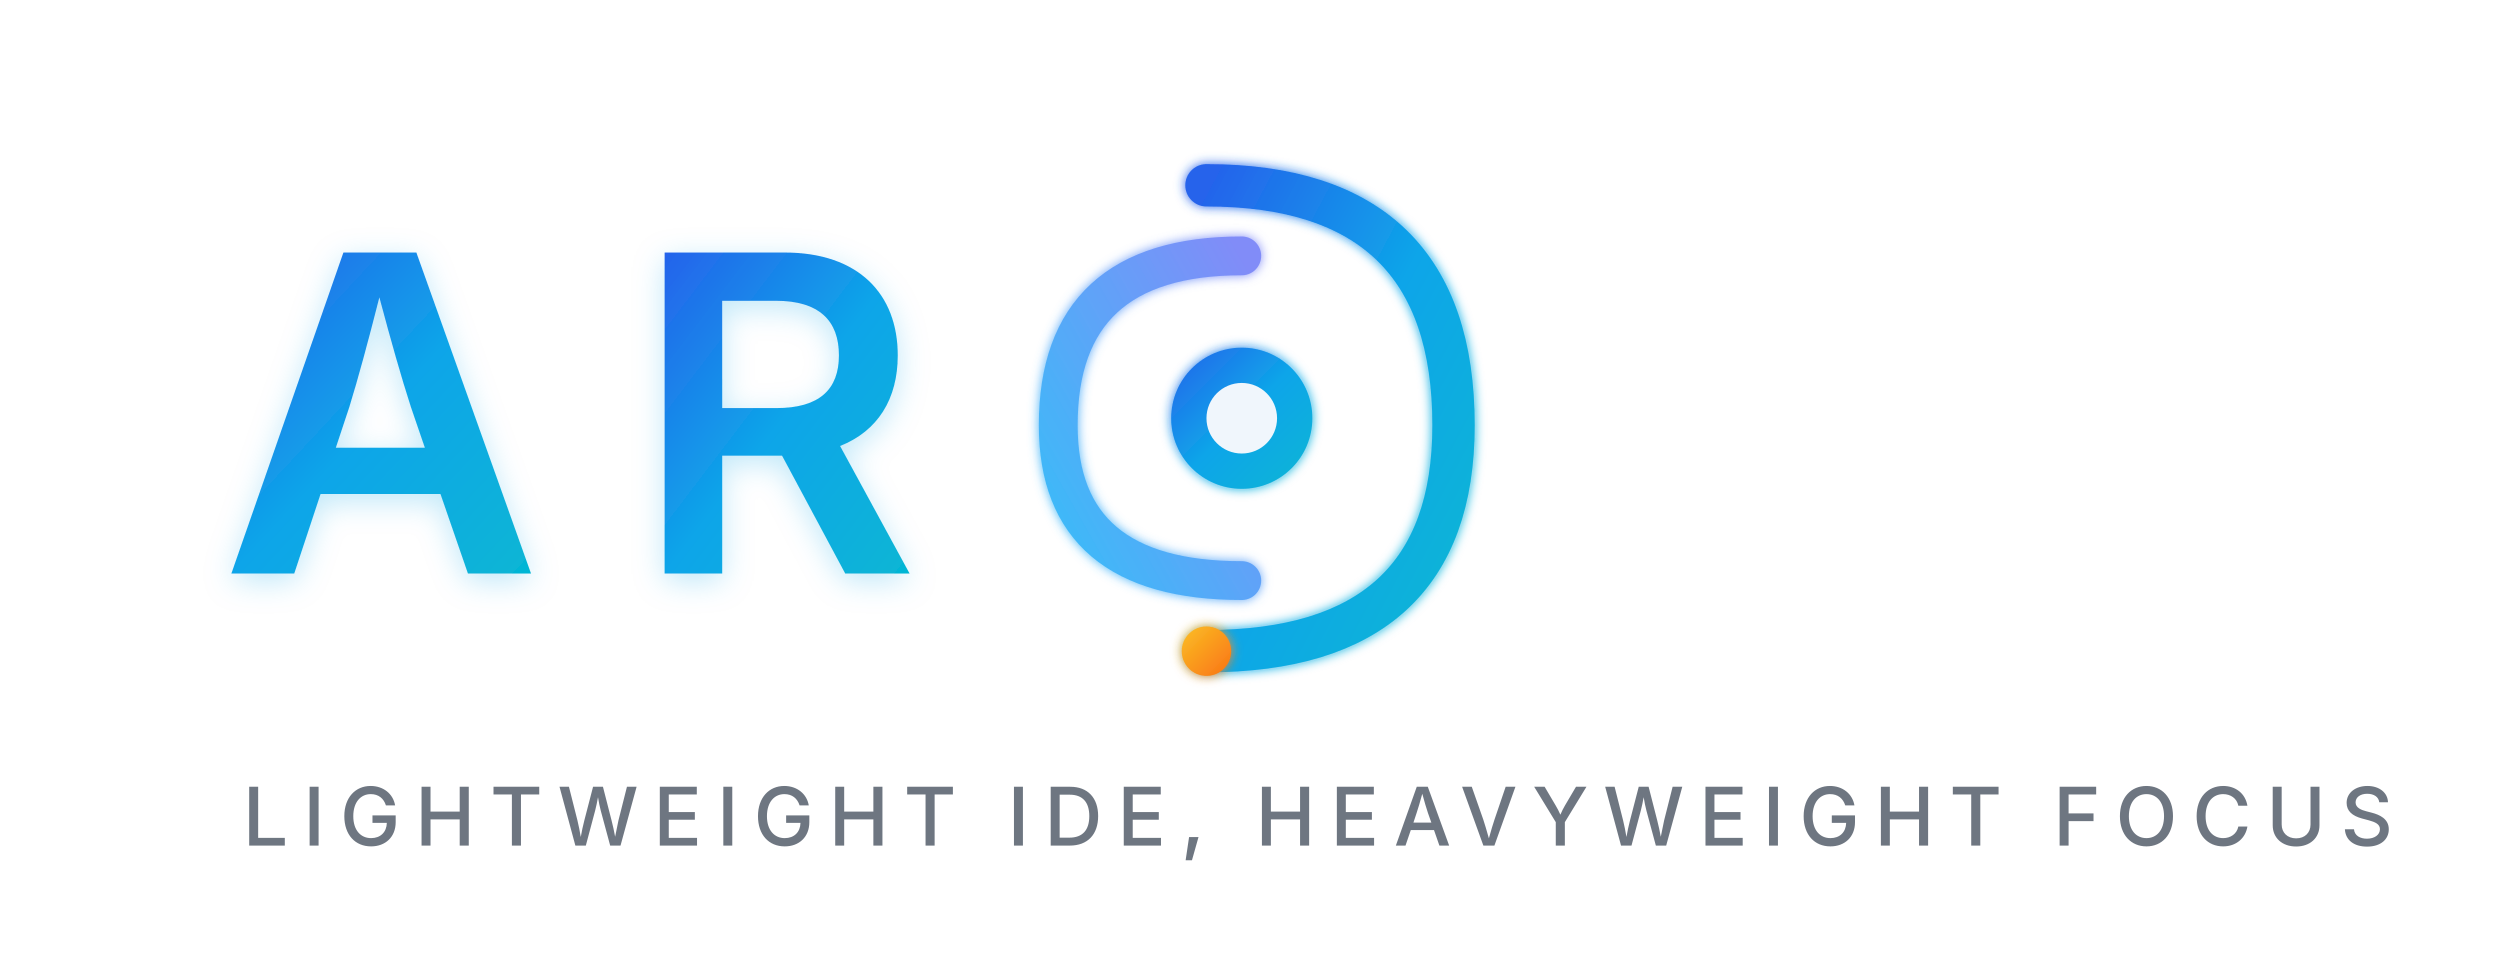
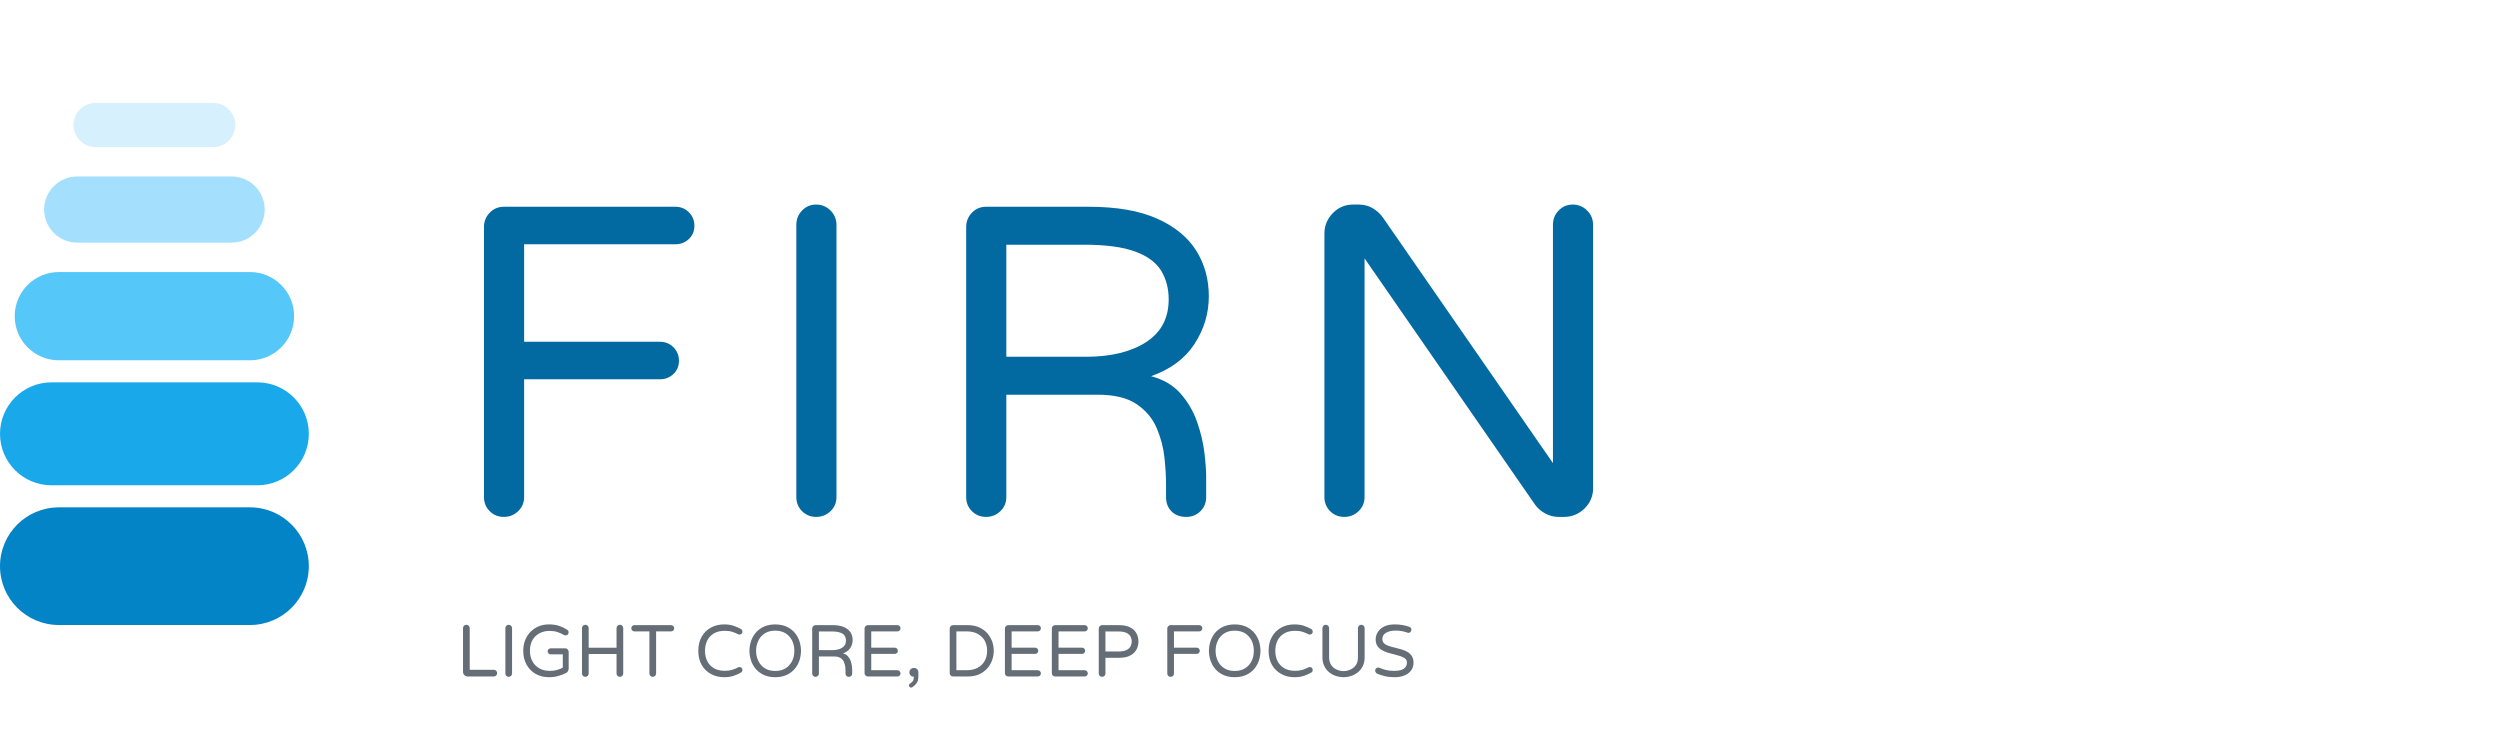
- <svg xmlns="http://www.w3.org/2000/svg" viewBox="0 0 340 130">
-   <defs>
-     <linearGradient id="arcGradient" x1="0%" y1="0%" x2="100%" y2="100%">
-       <stop offset="0%" stop-color="#2563EB" />
-       <stop offset="50%" stop-color="#0EA5E9" />
-       <stop offset="100%" stop-color="#06B6D4" />
-     </linearGradient>
-     <linearGradient id="accentGradient" x1="0%" y1="100%" x2="100%" y2="0%">
-       <stop offset="0%" stop-color="#38BDF8" />
-       <stop offset="100%" stop-color="#818CF8" />
-     </linearGradient>
-     <linearGradient id="sparkGradient" x1="0%" y1="0%" x2="100%" y2="100%">
-       <stop offset="0%" stop-color="#FBBF24" />
-       <stop offset="100%" stop-color="#F97316" />
-     </linearGradient>
-     <filter id="glow" x="-50%" y="-50%" width="200%" height="200%">
-       <feGaussianBlur stdDeviation="1.5" result="coloredBlur" />
-       <feMerge>
-         <feMergeNode in="coloredBlur" />
-         <feMergeNode in="SourceGraphic" />
-       </feMerge>
-     </filter>
-     <filter id="shadow" x="-20%" y="-20%" width="140%" height="140%">
-       <feDropShadow dx="0" dy="1" stdDeviation="2" flood-color="#0EA5E9" flood-opacity="0.25" />
-     </filter>
-     <filter id="sparkGlow" x="-100%" y="-100%" width="300%" height="300%">
-       <feGaussianBlur stdDeviation="1.5" result="blur" />
-       <feMerge>
-         <feMergeNode in="blur" />
-         <feMergeNode in="SourceGraphic" />
-       </feMerge>
-     </filter>
-   </defs>
-   <text x="30" y="78" font-family="'SF Pro Display', 'Inter', 'Segoe UI', system-ui, sans-serif" font-size="60" font-weight="600" letter-spacing="12" fill="url(#arcGradient)" filter="url(#shadow)">A</text>
-   <text x="86" y="78" font-family="'SF Pro Display', 'Inter', 'Segoe UI', system-ui, sans-serif" font-size="60" font-weight="600" letter-spacing="12" fill="url(#arcGradient)" filter="url(#shadow)">R</text>
-   <g transform="translate(166, 54) scale(0.48)">
-     <path d="M-4 -60 Q66 -60 66 8 Q66 72 -4 72" fill="none" stroke="url(#arcGradient)" stroke-width="12" stroke-linecap="round" filter="url(#glow)" />
-     <path d="M6 -40 Q-46 -40 -46 8 Q-46 52 6 52" fill="none" stroke="url(#accentGradient)" stroke-width="11" stroke-linecap="round" filter="url(#glow)" />
-     <circle cx="6" cy="6" r="20" fill="url(#arcGradient)" filter="url(#glow)" />
-     <circle cx="6" cy="6" r="10" fill="#F0F6FC" />
-     <circle cx="-4" cy="72" r="7" fill="url(#sparkGradient)" filter="url(#sparkGlow)" />
+ <svg xmlns="http://www.w3.org/2000/svg" viewBox="0 0 340 100">
+   <g transform="translate(0, 14)">
+     <rect x="10" y="0" width="22" height="6" rx="3" fill="#BAE6FD" opacity="0.6" />
+     <rect x="6" y="10" width="30" height="9" rx="4.5" fill="#7DD3FC" opacity="0.7" />
+     <rect x="2" y="23" width="38" height="12" rx="6" fill="#38BDF8" opacity="0.85" />
+     <rect x="0" y="38" width="42" height="14" rx="7" fill="#0EA5E9" opacity="0.95" />
+     <rect x="0" y="55" width="42" height="16" rx="8" fill="#0284C7" />
  </g>
-   <text x="33" y="115" font-family="'SF Pro Text', 'Inter', 'Segoe UI', system-ui, sans-serif" font-size="11" font-weight="500" letter-spacing="2" fill="#6E7681">
-     LIGHTWEIGHT IDE, HEAVYWEIGHT FOCUS
-   </text>
+   <g fill="#0369A1">
+     <g transform="translate(60, 70)">
+       <path d="M8.52 0.30L8.52 0.30Q7.38 0.30 6.60-0.48Q5.82-1.26 5.82-2.40L5.82-2.40L5.82-39.12Q5.82-40.26 6.60-41.07Q7.38-41.88 8.52-41.88L8.52-41.88L31.86-41.88Q32.94-41.88 33.69-41.13Q34.44-40.38 34.44-39.30L34.44-39.30Q34.44-38.22 33.69-37.50Q32.94-36.78 31.86-36.78L31.86-36.78L11.28-36.78L11.28-23.52L29.76-23.52Q30.84-23.52 31.59-22.77Q32.34-22.02 32.34-20.94L32.34-20.94Q32.34-19.86 31.59-19.14Q30.84-18.42 29.76-18.42L29.76-18.42L11.28-18.42L11.28-2.40Q11.28-1.26 10.47-0.48Q9.66 0.30 8.52 0.30Z" />
+     </g>
+     <g transform="translate(102.48, 70)">
+       <path d="M8.52 0.30L8.52 0.30Q7.38 0.30 6.60-0.48Q5.82-1.26 5.82-2.40L5.82-2.40L5.82-39.42Q5.82-40.56 6.60-41.37Q7.38-42.18 8.52-42.18L8.52-42.18Q9.66-42.18 10.47-41.37Q11.28-40.56 11.28-39.42L11.28-39.42L11.28-2.40Q11.28-1.26 10.47-0.48Q9.66 0.30 8.52 0.30Z" />
+     </g>
+     <g transform="translate(125.58, 70)">
+       <path d="M8.52 0.30L8.52 0.30Q7.38 0.30 6.60-0.48Q5.82-1.26 5.82-2.40L5.82-2.40L5.82-39.12Q5.82-40.26 6.60-41.07Q7.38-41.88 8.52-41.88L8.52-41.88L22.50-41.88Q28.20-41.88 31.80-40.26Q35.40-38.64 37.11-35.91Q38.82-33.18 38.82-29.70L38.82-29.70Q38.82-26.22 36.87-23.22Q34.92-20.22 30.96-18.84L30.96-18.84Q33.48-18.18 34.98-16.47Q36.48-14.76 37.23-12.60Q37.98-10.44 38.22-8.43Q38.46-6.42 38.46-5.16L38.46-5.16L38.46-2.40Q38.46-1.26 37.68-0.48Q36.90 0.30 35.76 0.30L35.76 0.30Q34.50 0.30 33.75-0.45Q33-1.20 33-2.40L33-2.40L33-4.20Q33-5.70 32.79-7.74Q32.58-9.78 31.74-11.76Q30.90-13.74 29.01-15.03Q27.12-16.32 23.70-16.32L23.70-16.32L11.28-16.32L11.28-2.40Q11.28-1.26 10.47-0.48Q9.66 0.30 8.52 0.30ZM11.28-36.72L11.28-21.48L22.14-21.48Q27.18-21.48 30.27-23.46Q33.36-25.44 33.36-29.28L33.36-29.28Q33.36-31.50 32.34-33.18Q31.32-34.86 28.80-35.79Q26.28-36.72 21.84-36.72L21.84-36.72L11.28-36.72Z" />
+     </g>
+     <g transform="translate(174.30, 70)">
+       <path d="M8.52 0.30L8.52 0.30Q7.38 0.30 6.60-0.48Q5.82-1.26 5.82-2.40L5.82-2.40L5.82-38.22Q5.82-39.84 6.96-41.01Q8.10-42.18 9.72-42.18L9.72-42.18L10.50-42.18Q11.52-42.18 12.36-41.70Q13.20-41.22 13.80-40.38L13.80-40.38L36.90-7.02L36.90-39.42Q36.90-40.56 37.68-41.37Q38.46-42.18 39.60-42.18L39.60-42.18Q40.74-42.18 41.55-41.37Q42.36-40.56 42.36-39.42L42.36-39.42L42.36-3.60Q42.36-1.98 41.19-0.84Q40.02 0.30 38.40 0.30L38.40 0.30L37.68 0.30Q36.72 0.30 35.88-0.15Q35.04-0.60 34.50-1.32L34.50-1.32L11.28-34.86L11.28-2.40Q11.28-1.26 10.47-0.48Q9.66 0.30 8.52 0.30Z" />
+     </g>
+   </g>
+   <g fill="#656D76" transform="translate(62, 92)">
+     <path d="M5.15 0L1.60 0Q1.34 0 1.16-0.18Q0.97-0.37 0.97-0.63L0.97-0.63L0.97-6.57Q0.97-6.76 1.10-6.90Q1.23-7.03 1.42-7.03L1.42-7.03Q1.61-7.03 1.75-6.90Q1.88-6.76 1.88-6.57L1.88-6.57L1.88-0.91L5.15-0.91Q5.34-0.91 5.48-0.78Q5.61-0.64 5.61-0.45L5.61-0.45Q5.61-0.26 5.48-0.13Q5.34 0 5.15 0L5.15 0ZM7.18 0.05L7.18 0.05Q6.99 0.05 6.86-0.08Q6.73-0.21 6.73-0.40L6.73-0.40L6.73-6.57Q6.73-6.76 6.86-6.90Q6.99-7.03 7.18-7.03L7.18-7.03Q7.37-7.03 7.50-6.90Q7.64-6.76 7.64-6.57L7.64-6.57L7.64-0.40Q7.64-0.21 7.50-0.08Q7.37 0.05 7.18 0.05ZM12.67 0.10L12.67 0.10Q11.62 0.10 10.83-0.36Q10.04-0.82 9.60-1.63Q9.16-2.43 9.16-3.48L9.16-3.48Q9.16-4.29 9.43-4.96Q9.70-5.62 10.17-6.09Q10.65-6.57 11.28-6.83Q11.91-7.08 12.64-7.08L12.64-7.08Q13.49-7.08 14.07-6.87Q14.66-6.66 15.13-6.36L15.13-6.36Q15.20-6.32 15.27-6.23Q15.33-6.14 15.33-6L15.33-6Q15.33-5.84 15.22-5.71Q15.11-5.59 14.91-5.59L14.91-5.59Q14.80-5.59 14.70-5.64L14.70-5.64Q14.26-5.90 13.79-6.05Q13.32-6.20 12.74-6.20L12.74-6.20Q11.99-6.20 11.38-5.88Q10.78-5.57 10.42-4.96Q10.07-4.36 10.07-3.48L10.07-3.48Q10.07-2.71 10.39-2.10Q10.71-1.48 11.32-1.12Q11.93-0.76 12.79-0.76L12.79-0.76Q13.32-0.76 13.76-0.89Q14.20-1.01 14.54-1.20L14.54-1.20L14.54-3.01L12.89-3.01Q12.72-3.01 12.60-3.13Q12.48-3.25 12.48-3.42L12.48-3.42Q12.48-3.59 12.60-3.71Q12.72-3.83 12.89-3.83L12.89-3.83L14.86-3.83Q15.06-3.83 15.20-3.69Q15.34-3.55 15.34-3.35L15.34-3.35L15.34-1.08Q15.34-0.87 15.23-0.70Q15.13-0.54 14.96-0.46L14.96-0.46Q14.47-0.21 13.89-0.06Q13.32 0.10 12.67 0.10ZM17.60 0.05L17.60 0.05Q17.41 0.05 17.28-0.08Q17.15-0.21 17.15-0.40L17.15-0.40L17.15-6.57Q17.15-6.76 17.28-6.90Q17.41-7.03 17.60-7.03L17.60-7.03Q17.79-7.03 17.93-6.90Q18.06-6.76 18.06-6.57L18.06-6.57L18.06-3.91L21.85-3.91L21.85-6.57Q21.85-6.76 21.98-6.90Q22.11-7.03 22.30-7.03L22.30-7.03Q22.49-7.03 22.63-6.90Q22.76-6.76 22.76-6.57L22.76-6.57L22.76-0.40Q22.76-0.21 22.63-0.08Q22.49 0.05 22.30 0.05L22.30 0.05Q22.11 0.05 21.98-0.08Q21.85-0.21 21.85-0.40L21.85-0.40L21.85-3.06L18.06-3.06L18.06-0.40Q18.06-0.21 17.93-0.08Q17.79 0.05 17.60 0.05ZM26.77 0.05L26.77 0.05Q26.58 0.05 26.45-0.08Q26.32-0.21 26.32-0.40L26.32-0.40L26.32-6.13L24.28-6.13Q24.10-6.13 23.98-6.25Q23.86-6.37 23.86-6.55L23.86-6.55Q23.86-6.73 23.98-6.86Q24.10-6.98 24.28-6.98L24.28-6.98L29.26-6.98Q29.44-6.98 29.57-6.86Q29.69-6.73 29.69-6.55L29.69-6.55Q29.69-6.37 29.57-6.25Q29.44-6.13 29.26-6.13L29.26-6.13L27.23-6.13L27.23-0.40Q27.23-0.21 27.09-0.08Q26.96 0.05 26.77 0.05ZM36.47 0.10L36.47 0.10Q35.48 0.10 34.69-0.34Q33.89-0.77 33.43-1.57Q32.97-2.38 32.97-3.49L32.97-3.49Q32.97-4.61 33.43-5.41Q33.89-6.21 34.69-6.65Q35.48-7.08 36.47-7.08L36.47-7.08Q37.21-7.08 37.75-6.90Q38.29-6.72 38.75-6.46L38.75-6.46Q38.85-6.41 38.91-6.33Q38.96-6.24 38.97-6.10L38.97-6.10Q38.98-5.94 38.87-5.82Q38.76-5.70 38.57-5.70L38.57-5.70Q38.47-5.70 38.39-5.74L38.39-5.74Q37.99-5.95 37.57-6.08Q37.15-6.21 36.56-6.21L36.56-6.21Q35.68-6.21 35.08-5.85Q34.48-5.49 34.18-4.88Q33.88-4.26 33.88-3.49L33.88-3.49Q33.88-2.72 34.18-2.10Q34.48-1.49 35.08-1.13Q35.68-0.77 36.56-0.77L36.56-0.77Q37.15-0.77 37.57-0.90Q37.99-1.03 38.39-1.24L38.39-1.24Q38.47-1.28 38.57-1.28L38.57-1.28Q38.76-1.28 38.87-1.16Q38.98-1.04 38.97-0.88L38.97-0.88Q38.96-0.74 38.91-0.66Q38.85-0.57 38.75-0.52L38.75-0.52Q38.29-0.26 37.75-0.08Q37.21 0.10 36.47 0.10ZM43.43 0.10L43.43 0.10Q42.36 0.10 41.58-0.36Q40.80-0.82 40.37-1.63Q39.94-2.44 39.92-3.49L39.92-3.49Q39.94-4.54 40.37-5.35Q40.80-6.16 41.58-6.62Q42.36-7.08 43.43-7.08L43.43-7.08Q44.50-7.08 45.28-6.62Q46.06-6.16 46.49-5.35Q46.92-4.54 46.94-3.49L46.94-3.49Q46.92-2.44 46.49-1.63Q46.06-0.82 45.28-0.36Q44.50 0.10 43.43 0.10ZM43.43-0.75L43.43-0.75Q44.26-0.75 44.84-1.11Q45.42-1.48 45.73-2.10Q46.03-2.72 46.03-3.49L46.03-3.49Q46.03-4.26 45.73-4.88Q45.42-5.50 44.84-5.87Q44.26-6.23 43.43-6.23L43.43-6.23Q42.60-6.23 42.02-5.87Q41.44-5.50 41.14-4.88Q40.83-4.26 40.83-3.49L40.83-3.49Q40.83-2.72 41.14-2.10Q41.44-1.48 42.02-1.11Q42.60-0.75 43.43-0.75ZM48.91 0.05L48.91 0.05Q48.72 0.05 48.59-0.08Q48.46-0.21 48.46-0.40L48.46-0.40L48.46-6.52Q48.46-6.71 48.59-6.84Q48.72-6.98 48.91-6.98L48.91-6.98L51.24-6.98Q52.19-6.98 52.79-6.71Q53.39-6.44 53.68-5.99Q53.96-5.53 53.96-4.95L53.96-4.95Q53.96-4.37 53.64-3.87Q53.31-3.37 52.65-3.14L52.65-3.14Q53.07-3.03 53.32-2.75Q53.57-2.46 53.70-2.10Q53.82-1.74 53.86-1.41Q53.90-1.07 53.90-0.86L53.90-0.86L53.90-0.40Q53.90-0.21 53.77-0.08Q53.64 0.05 53.45 0.05L53.45 0.05Q53.24 0.05 53.12-0.07Q52.99-0.20 52.99-0.40L52.99-0.40L52.99-0.70Q52.99-0.95 52.96-1.29Q52.92-1.63 52.78-1.96Q52.64-2.29 52.33-2.50Q52.01-2.72 51.44-2.72L51.44-2.72L49.37-2.72L49.37-0.40Q49.37-0.21 49.24-0.08Q49.10 0.05 48.91 0.05ZM49.37-6.12L49.37-3.58L51.18-3.58Q52.02-3.58 52.54-3.91Q53.05-4.24 53.05-4.88L53.05-4.88Q53.05-5.25 52.88-5.53Q52.71-5.81 52.29-5.96Q51.87-6.12 51.13-6.12L51.13-6.12L49.37-6.12ZM60.04 0L56.03 0Q55.84 0 55.71-0.13Q55.58-0.26 55.58-0.45L55.58-0.45L55.58-6.52Q55.58-6.71 55.71-6.84Q55.84-6.98 56.03-6.98L56.03-6.98L60.04-6.98Q60.22-6.98 60.35-6.86Q60.47-6.73 60.47-6.55L60.47-6.55Q60.47-6.37 60.35-6.25Q60.22-6.13 60.04-6.13L60.04-6.13L56.49-6.13L56.49-3.92L59.68-3.92Q59.86-3.92 59.99-3.79Q60.11-3.67 60.11-3.49L60.11-3.49Q60.11-3.31 59.99-3.19Q59.86-3.07 59.68-3.07L59.68-3.07L56.49-3.07L56.49-0.85L60.04-0.85Q60.22-0.85 60.35-0.72Q60.47-0.60 60.47-0.42L60.47-0.42Q60.47-0.24 60.35-0.12Q60.22 0 60.04 0L60.04 0ZM61.91 1.51L61.91 1.51Q61.78 1.51 61.70 1.42Q61.62 1.33 61.62 1.21L61.62 1.21Q61.62 1.05 61.77 0.96L61.77 0.96Q61.99 0.83 62.14 0.64Q62.28 0.44 62.28 0.03L62.28 0.03L62.24 0.03Q62.01 0.03 61.85-0.14Q61.68-0.30 61.68-0.53L61.68-0.53L61.68-0.59Q61.68-0.82 61.85-0.98Q62.01-1.15 62.24-1.15L62.24-1.15L62.34-1.15Q62.57-1.15 62.74-0.98Q62.90-0.82 62.90-0.59L62.90-0.59L62.90 0Q62.90 0.60 62.64 0.94Q62.37 1.28 62.08 1.46L62.08 1.46Q62.06 1.47 62.01 1.49Q61.96 1.51 61.91 1.51ZM69.62 0L67.61 0Q67.42 0 67.29-0.13Q67.16-0.26 67.16-0.45L67.16-0.45L67.16-6.52Q67.16-6.71 67.29-6.84Q67.42-6.98 67.61-6.98L67.61-6.98L69.62-6.98Q70.52-6.98 71.18-6.67Q71.84-6.37 72.28-5.87Q72.72-5.36 72.94-4.74Q73.15-4.12 73.15-3.49L73.15-3.49Q73.15-2.86 72.94-2.24Q72.72-1.62 72.28-1.11Q71.84-0.61 71.18-0.30Q70.52 0 69.62 0L69.62 0ZM68.07-6.13L68.07-0.85L69.51-0.85Q70.35-0.85 70.97-1.19Q71.58-1.52 71.92-2.12Q72.25-2.71 72.25-3.49L72.25-3.49Q72.25-4.27 71.92-4.87Q71.58-5.46 70.97-5.79Q70.35-6.13 69.51-6.13L69.51-6.13L68.07-6.13ZM79.13 0L75.12 0Q74.93 0 74.80-0.13Q74.67-0.26 74.67-0.45L74.67-0.45L74.67-6.52Q74.67-6.71 74.80-6.84Q74.93-6.98 75.12-6.98L75.12-6.98L79.13-6.98Q79.31-6.98 79.44-6.86Q79.56-6.73 79.56-6.55L79.56-6.55Q79.56-6.37 79.44-6.25Q79.31-6.13 79.13-6.13L79.13-6.13L75.58-6.13L75.58-3.92L78.77-3.92Q78.95-3.92 79.08-3.79Q79.20-3.67 79.20-3.49L79.20-3.49Q79.20-3.31 79.08-3.19Q78.95-3.07 78.77-3.07L78.77-3.07L75.58-3.07L75.58-0.85L79.13-0.85Q79.31-0.85 79.44-0.72Q79.56-0.60 79.56-0.42L79.56-0.42Q79.56-0.24 79.44-0.12Q79.31 0 79.13 0L79.13 0ZM85.51 0L81.50 0Q81.31 0 81.18-0.13Q81.05-0.26 81.05-0.45L81.05-0.45L81.05-6.52Q81.05-6.71 81.18-6.84Q81.31-6.98 81.50-6.98L81.50-6.98L85.51-6.98Q85.69-6.98 85.82-6.86Q85.94-6.73 85.94-6.55L85.94-6.55Q85.94-6.37 85.82-6.25Q85.69-6.13 85.51-6.13L85.51-6.13L81.96-6.13L81.96-3.92L85.15-3.92Q85.33-3.92 85.46-3.79Q85.58-3.67 85.58-3.49L85.58-3.49Q85.58-3.31 85.46-3.19Q85.33-3.07 85.15-3.07L85.15-3.07L81.96-3.07L81.96-0.85L85.51-0.85Q85.69-0.85 85.82-0.72Q85.94-0.60 85.94-0.42L85.94-0.42Q85.94-0.24 85.82-0.12Q85.69 0 85.51 0L85.51 0ZM87.88 0.05L87.88 0.05Q87.69 0.05 87.56-0.08Q87.43-0.21 87.43-0.40L87.43-0.40L87.43-6.52Q87.43-6.71 87.56-6.84Q87.69-6.98 87.88-6.98L87.88-6.98L90.16-6.98Q90.92-6.98 91.44-6.79Q91.95-6.59 92.26-6.27Q92.56-5.94 92.70-5.55Q92.83-5.16 92.83-4.76L92.83-4.76Q92.83-4.36 92.70-3.97Q92.56-3.58 92.26-3.25Q91.95-2.93 91.44-2.73Q90.92-2.54 90.16-2.54L90.16-2.54L88.34-2.54L88.34-0.40Q88.34-0.21 88.21-0.08Q88.07 0.05 87.88 0.05ZM88.34-6.12L88.34-3.40L90.07-3.40Q90.82-3.40 91.22-3.60Q91.62-3.81 91.77-4.13Q91.92-4.44 91.92-4.76L91.92-4.76Q91.92-5.09 91.77-5.40Q91.62-5.71 91.22-5.92Q90.82-6.12 90.07-6.12L90.07-6.12L88.34-6.12ZM97.20 0.05L97.20 0.05Q97.01 0.05 96.88-0.08Q96.75-0.21 96.75-0.40L96.75-0.40L96.75-6.52Q96.75-6.71 96.88-6.84Q97.01-6.98 97.20-6.98L97.20-6.98L101.09-6.98Q101.27-6.98 101.39-6.86Q101.52-6.73 101.52-6.55L101.52-6.55Q101.52-6.37 101.39-6.25Q101.27-6.13 101.09-6.13L101.09-6.13L97.66-6.13L97.66-3.92L100.74-3.92Q100.92-3.92 101.05-3.79Q101.17-3.67 101.17-3.49L101.17-3.49Q101.17-3.31 101.05-3.19Q100.92-3.07 100.74-3.07L100.74-3.07L97.66-3.07L97.66-0.40Q97.66-0.21 97.53-0.08Q97.39 0.05 97.20 0.05ZM105.92 0.10L105.92 0.10Q104.85 0.10 104.07-0.36Q103.29-0.82 102.86-1.63Q102.43-2.44 102.41-3.49L102.41-3.49Q102.43-4.54 102.86-5.35Q103.29-6.16 104.07-6.62Q104.85-7.08 105.92-7.08L105.92-7.08Q106.99-7.08 107.77-6.62Q108.55-6.16 108.98-5.35Q109.41-4.54 109.43-3.49L109.43-3.49Q109.41-2.44 108.98-1.63Q108.55-0.82 107.77-0.36Q106.99 0.10 105.92 0.10ZM105.92-0.75L105.92-0.75Q106.75-0.75 107.33-1.11Q107.91-1.48 108.22-2.10Q108.52-2.72 108.52-3.49L108.52-3.49Q108.52-4.26 108.22-4.88Q107.91-5.50 107.33-5.87Q106.75-6.23 105.92-6.23L105.92-6.23Q105.09-6.23 104.51-5.87Q103.93-5.50 103.63-4.88Q103.32-4.26 103.32-3.49L103.32-3.49Q103.32-2.72 103.63-2.10Q103.93-1.48 104.51-1.11Q105.09-0.75 105.92-0.75ZM114.03 0.10L114.03 0.10Q113.04 0.10 112.25-0.34Q111.45-0.77 110.99-1.57Q110.53-2.38 110.53-3.49L110.53-3.49Q110.53-4.61 110.99-5.41Q111.45-6.21 112.25-6.65Q113.04-7.08 114.03-7.08L114.03-7.08Q114.77-7.08 115.31-6.90Q115.85-6.72 116.31-6.46L116.31-6.46Q116.41-6.41 116.47-6.33Q116.52-6.24 116.53-6.10L116.53-6.10Q116.54-5.94 116.43-5.82Q116.32-5.70 116.13-5.70L116.13-5.70Q116.03-5.70 115.95-5.74L115.95-5.74Q115.55-5.95 115.13-6.08Q114.71-6.21 114.12-6.21L114.12-6.21Q113.24-6.21 112.64-5.85Q112.04-5.49 111.74-4.88Q111.44-4.26 111.44-3.49L111.44-3.49Q111.44-2.72 111.74-2.10Q112.04-1.49 112.64-1.13Q113.24-0.77 114.12-0.77L114.12-0.77Q114.71-0.77 115.13-0.90Q115.55-1.03 115.95-1.24L115.95-1.24Q116.03-1.28 116.13-1.28L116.13-1.28Q116.32-1.28 116.43-1.16Q116.54-1.04 116.53-0.88L116.53-0.88Q116.52-0.74 116.47-0.66Q116.41-0.57 116.31-0.52L116.31-0.52Q115.85-0.26 115.31-0.08Q114.77 0.10 114.03 0.10ZM120.72 0.10L120.72 0.10Q120.22 0.10 119.71-0.06Q119.20-0.22 118.78-0.56Q118.36-0.89 118.11-1.41Q117.85-1.92 117.85-2.62L117.85-2.62L117.85-6.57Q117.85-6.76 117.98-6.90Q118.11-7.03 118.30-7.03L118.30-7.03Q118.49-7.03 118.63-6.90Q118.76-6.76 118.76-6.57L118.76-6.57L118.76-2.59Q118.76-1.97 119.05-1.55Q119.33-1.14 119.78-0.94Q120.23-0.73 120.72-0.73L120.72-0.73Q121.21-0.73 121.66-0.94Q122.11-1.14 122.40-1.55Q122.68-1.97 122.68-2.59L122.68-2.59L122.68-6.57Q122.68-6.76 122.81-6.90Q122.94-7.03 123.13-7.03L123.13-7.03Q123.32-7.03 123.46-6.90Q123.59-6.76 123.59-6.57L123.59-6.57L123.59-2.62Q123.59-1.92 123.34-1.41Q123.08-0.89 122.66-0.56Q122.24-0.22 121.73-0.06Q121.22 0.10 120.72 0.10ZM127.68 0.10L127.68 0.10Q126.93 0.10 126.34-0.04Q125.74-0.19 125.30-0.38L125.30-0.38Q125.19-0.43 125.11-0.55Q125.02-0.66 125.02-0.79L125.02-0.79Q125.02-0.96 125.13-1.08Q125.24-1.21 125.43-1.21L125.43-1.21Q125.53-1.21 125.62-1.17L125.62-1.17Q125.96-1.02 126.45-0.89Q126.95-0.76 127.59-0.76L127.59-0.76Q128.09-0.76 128.49-0.86Q128.88-0.97 129.11-1.23Q129.34-1.48 129.34-1.91L129.34-1.91Q129.34-2.23 129.11-2.43Q128.88-2.62 128.50-2.75Q128.12-2.88 127.67-2.99Q127.21-3.10 126.76-3.23Q126.31-3.37 125.93-3.59Q125.55-3.81 125.32-4.16Q125.09-4.50 125.09-5.03L125.09-5.03Q125.09-5.59 125.39-6.05Q125.68-6.52 126.26-6.80Q126.84-7.08 127.68-7.08L127.68-7.08Q128.27-7.08 128.77-6.99Q129.27-6.90 129.67-6.75L129.67-6.75Q129.78-6.71 129.87-6.62Q129.95-6.53 129.95-6.35L129.95-6.35Q129.95-6.20 129.84-6.07Q129.74-5.93 129.55-5.93L129.55-5.93Q129.51-5.93 129.47-5.95Q129.43-5.96 129.39-5.97L129.39-5.97Q129.05-6.09 128.65-6.17Q128.24-6.24 127.78-6.24L127.78-6.24Q127.02-6.24 126.51-5.95Q126-5.66 126-5.10L126-5.10Q126-4.73 126.23-4.51Q126.46-4.29 126.84-4.16Q127.22-4.03 127.67-3.93Q128.12-3.82 128.57-3.69Q129.02-3.56 129.40-3.35Q129.78-3.13 130.01-2.77Q130.24-2.42 130.24-1.85L130.24-1.85Q130.24-1.29 129.93-0.84Q129.61-0.40 129.03-0.15Q128.46 0.10 127.68 0.10Z" />
+   </g>
</svg>
